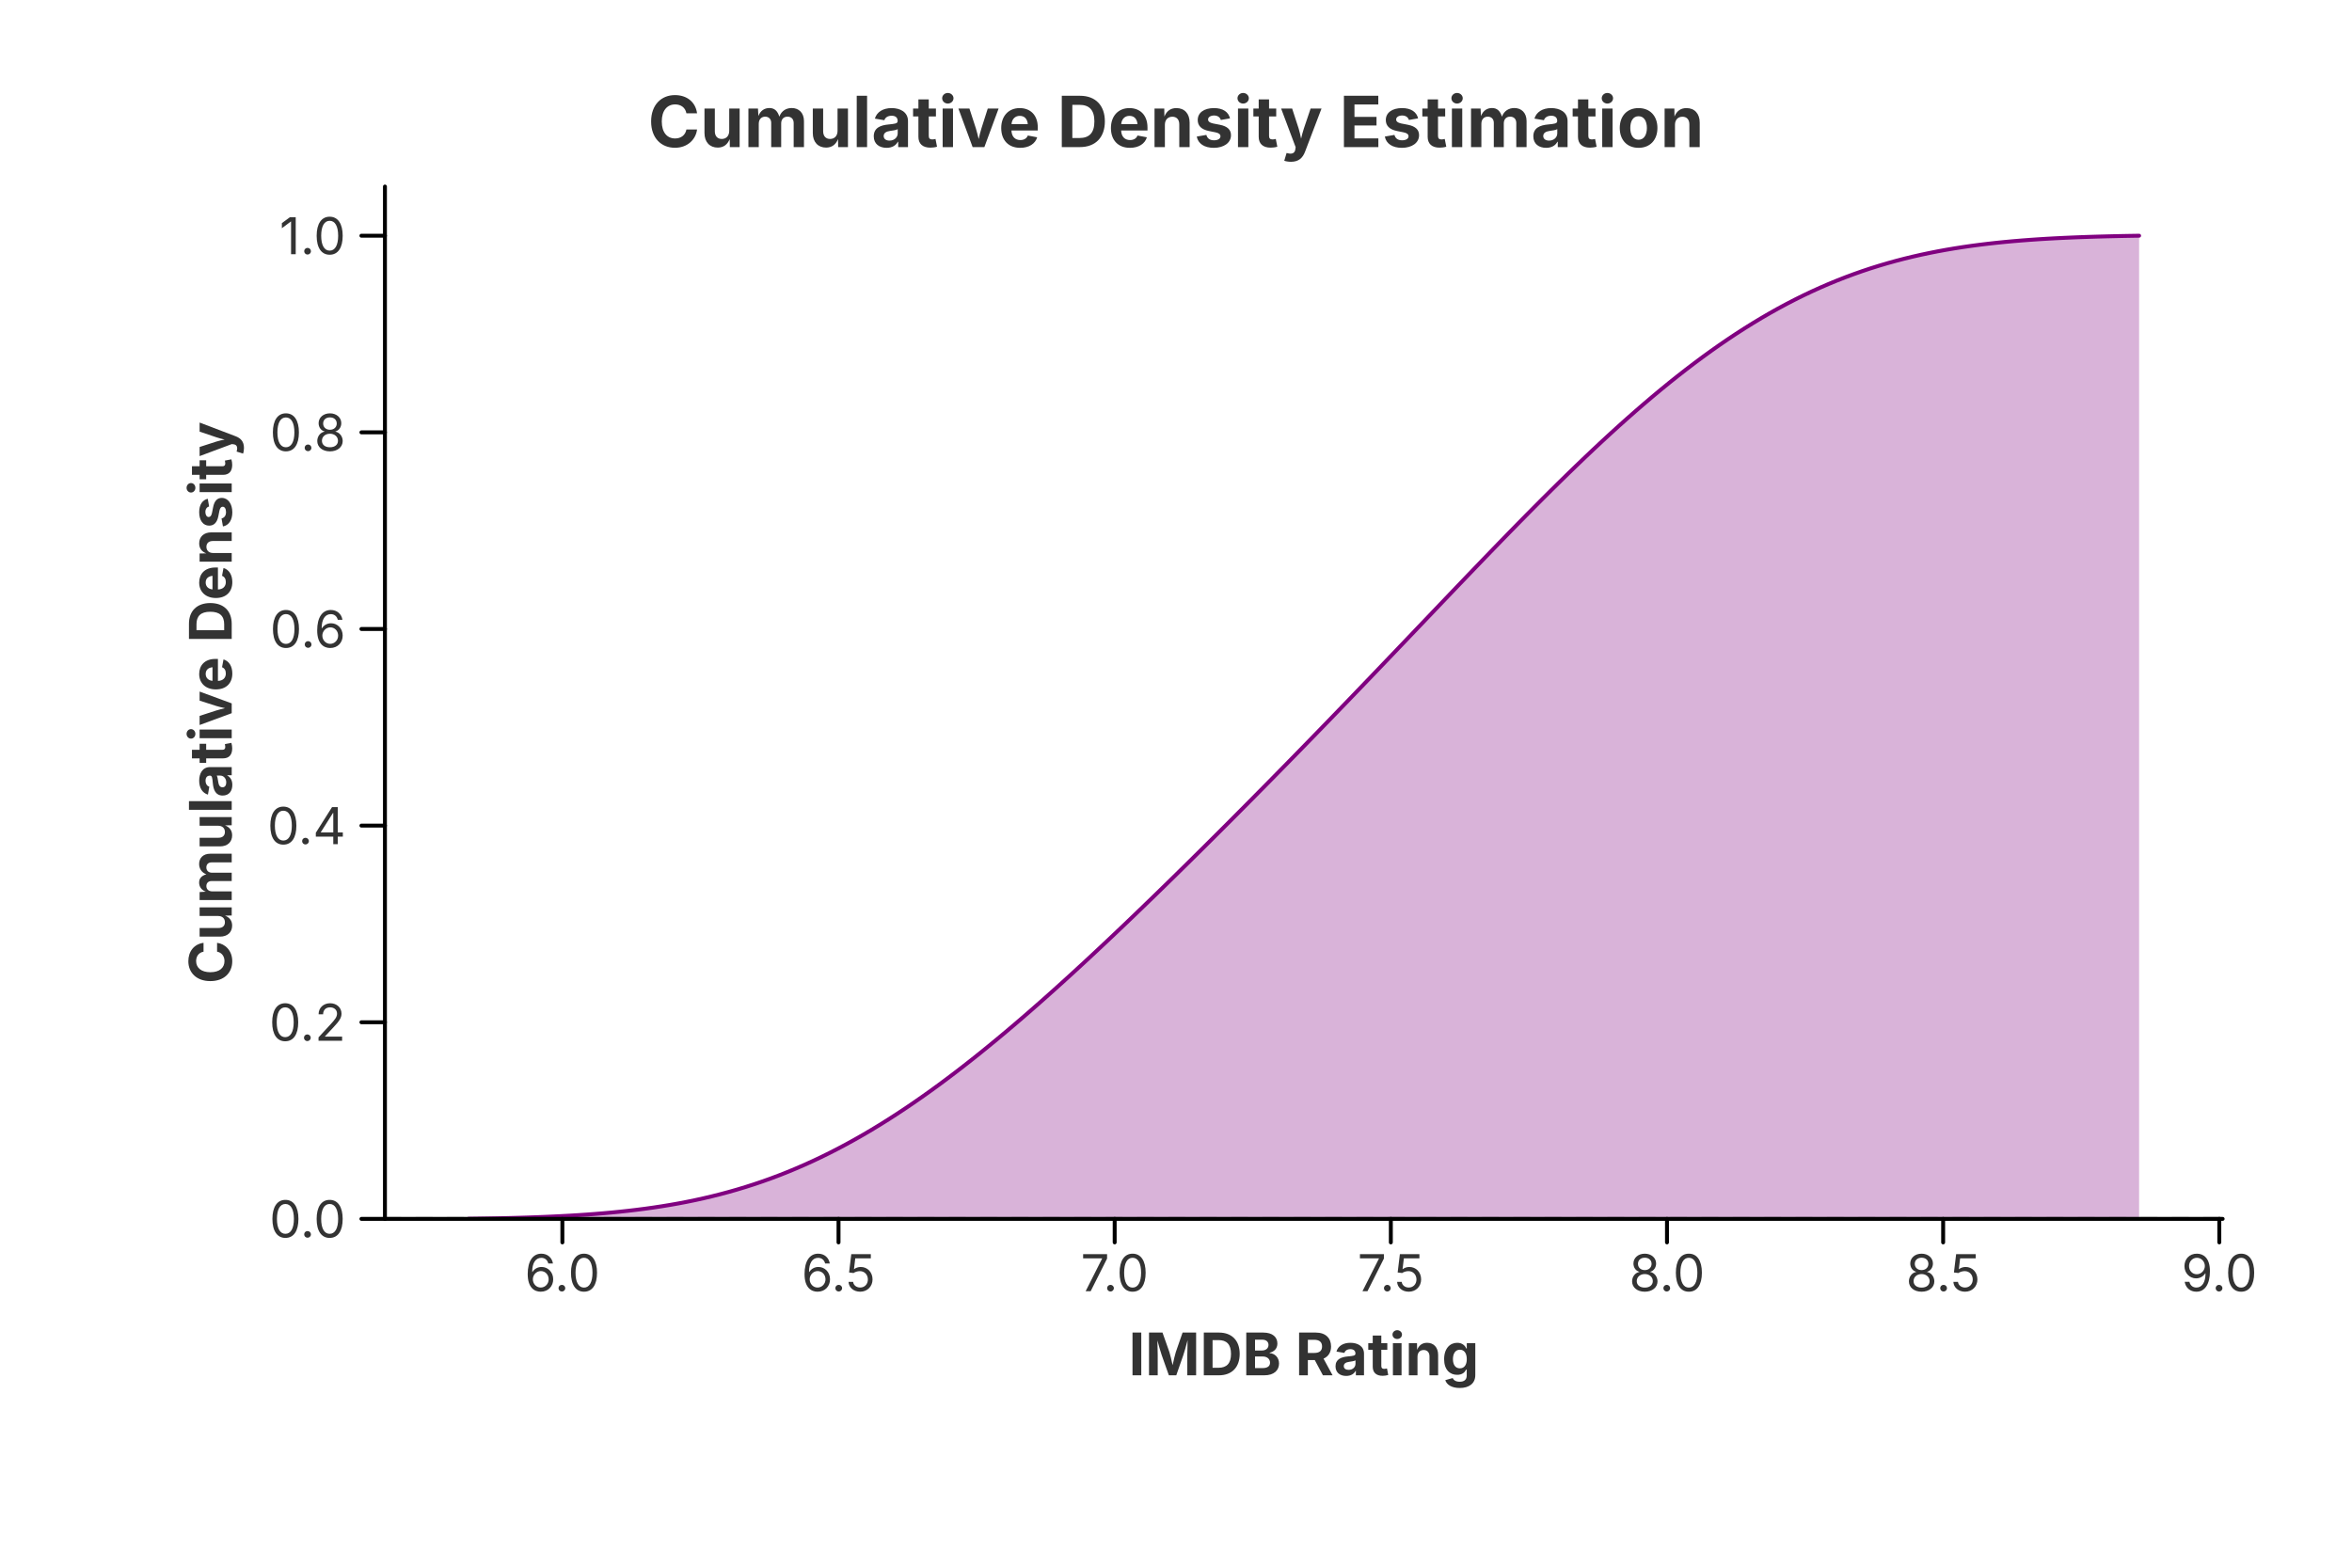
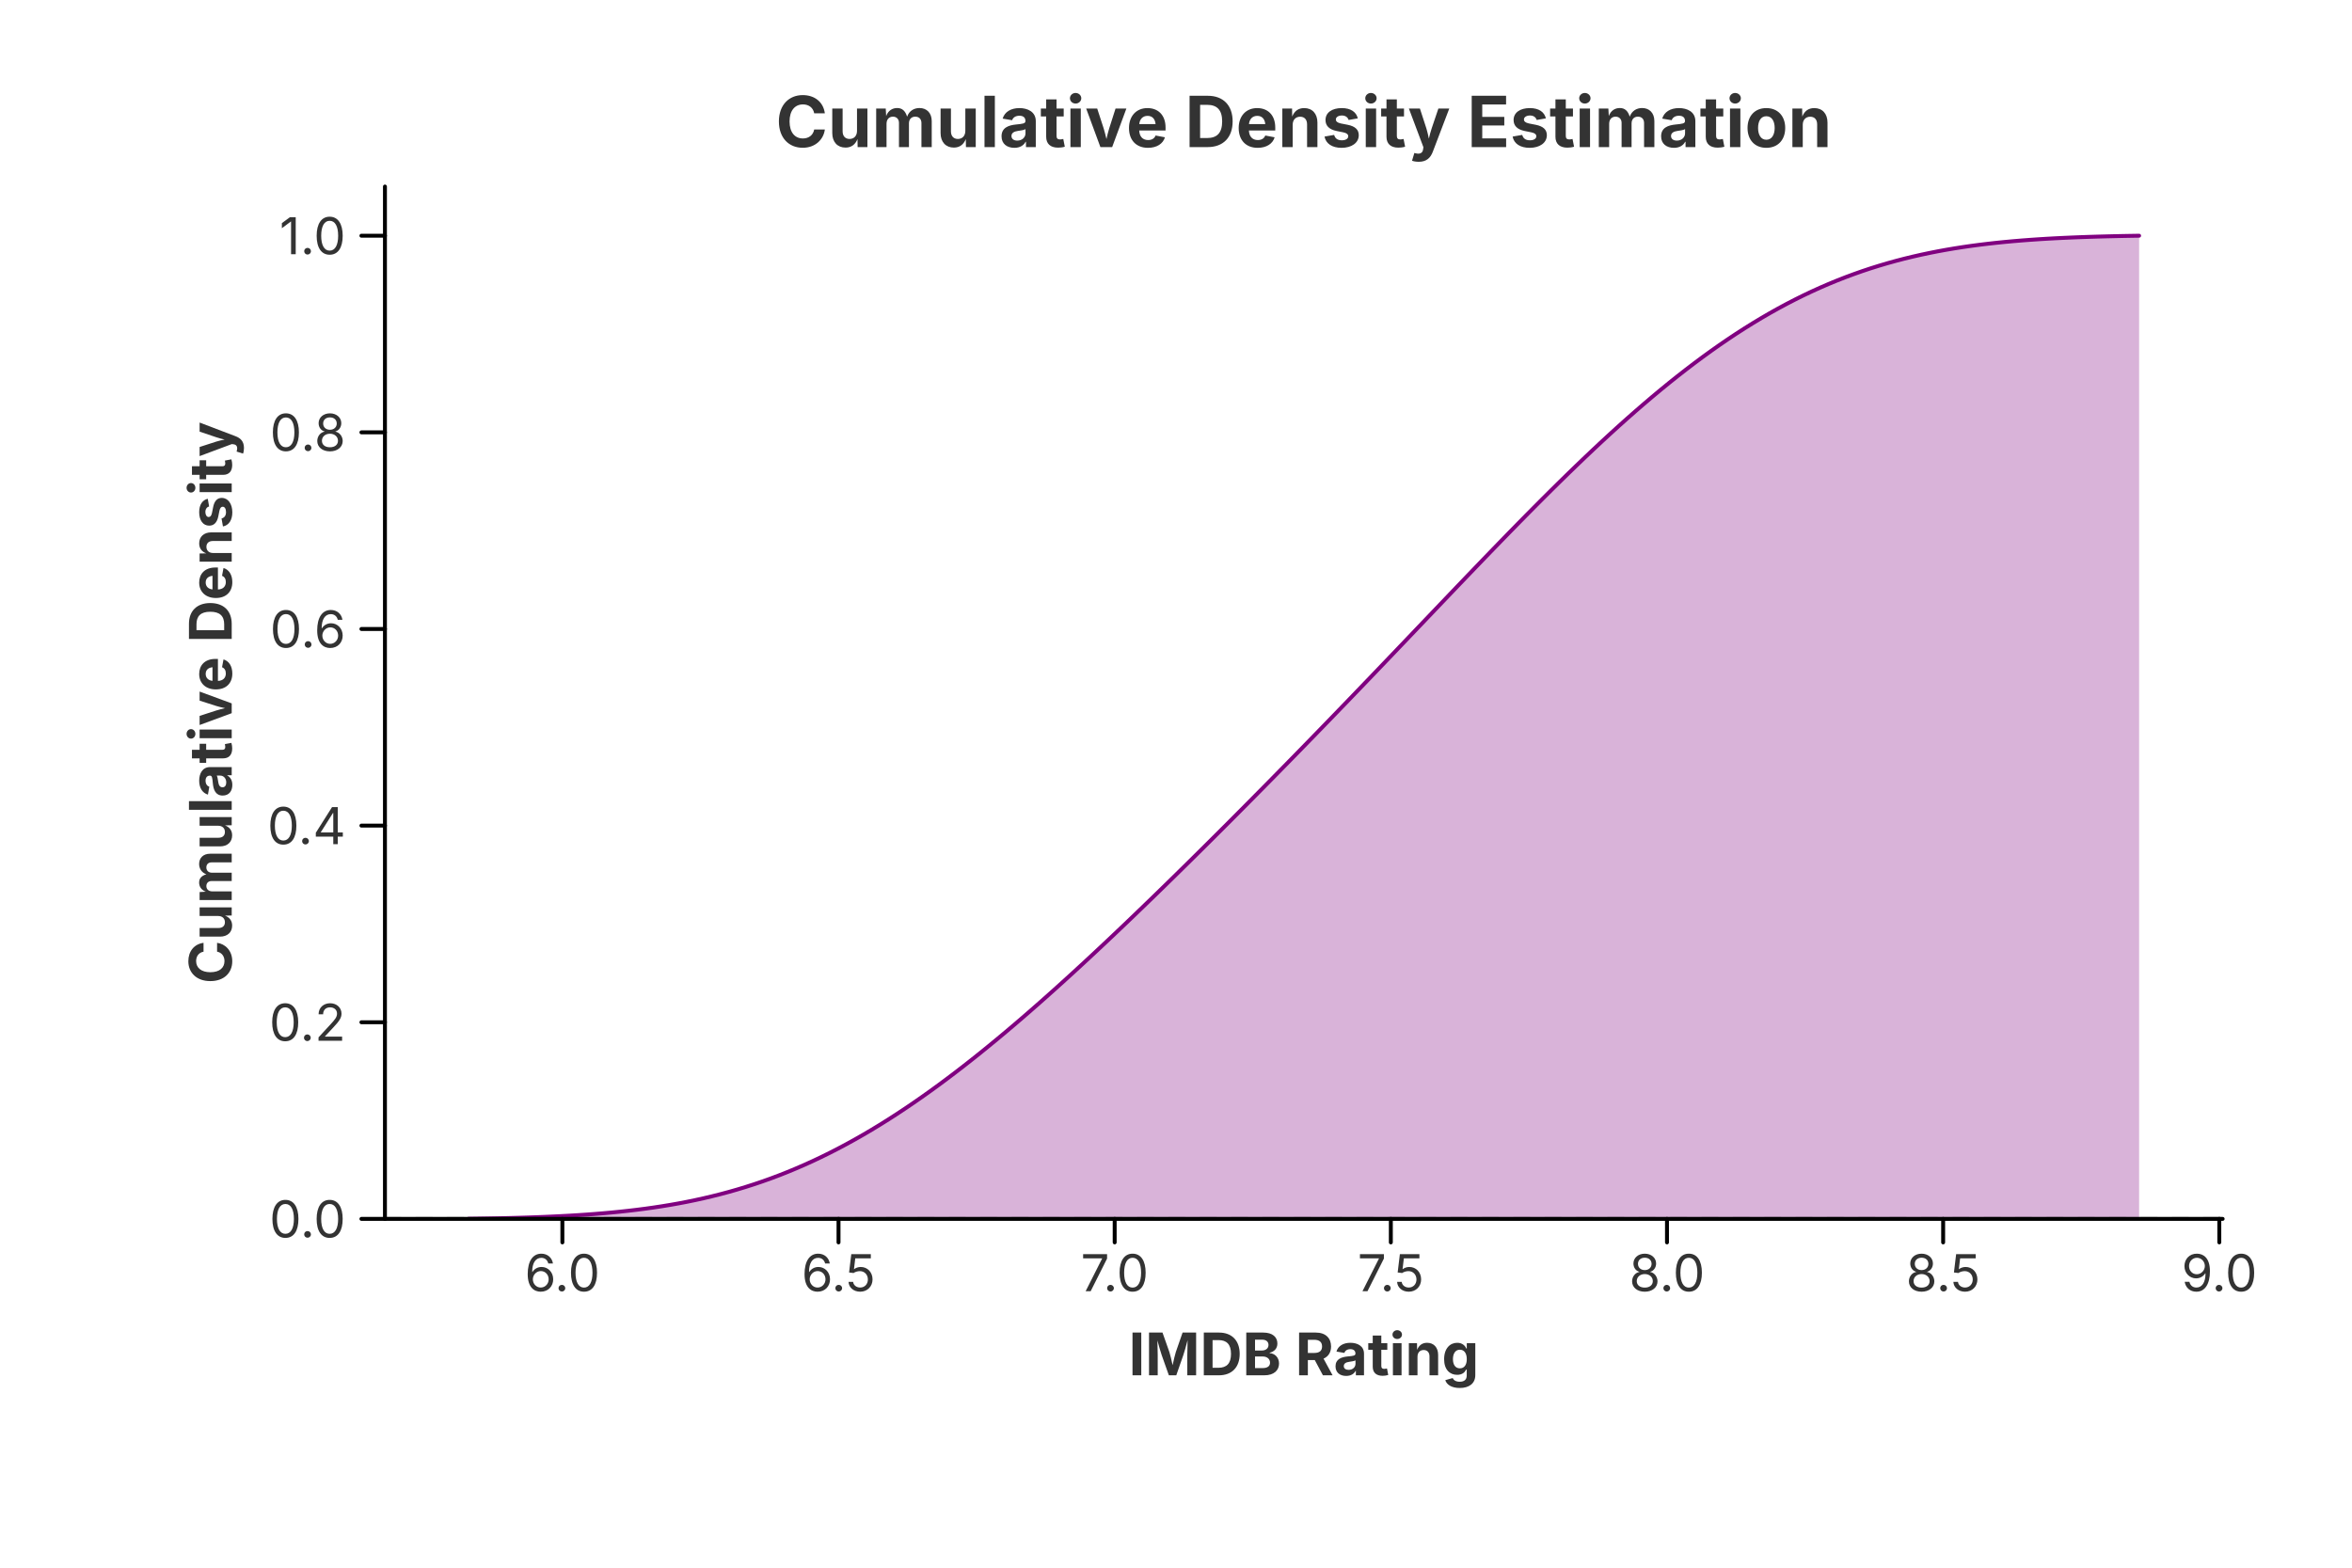
<svg xmlns="http://www.w3.org/2000/svg" width="600" height="400" viewBox="0 0 600 400">
  <rect x="0.000" y="0.000" width="600.000" height="400.000" fill="rgba(255,255,255,1.000)" stroke="none" stroke-width="0.000" fill-opacity="1.000" stroke-opacity="1.000" />
-   <text x="300.000" y="30.800" font-size="18.0" font-family="Inter, -apple-system, BlinkMacSystemFont, 'Segoe UI', Roboto, Helvetica, Arial, 'PingFang SC', 'Microsoft YaHei', Ubuntu, Cantarell, 'Noto Sans', sans-serif" fill="rgba(51,51,51,1.000)" fill-opacity="1.000" text-anchor="middle" font-weight="bold" dominant-baseline="middle" transform="rotate(0 300.000 30.800)">Cumulative Density Estimation</text>
+   <text x="332.600" y="30.800" font-size="18.0" font-family="Inter, -apple-system, BlinkMacSystemFont, 'Segoe UI', Roboto, Helvetica, Arial, 'PingFang SC', 'Microsoft YaHei', Ubuntu, Cantarell, 'Noto Sans', sans-serif" fill="rgba(51,51,51,1.000)" fill-opacity="1.000" text-anchor="middle" font-weight="bold" dominant-baseline="middle" transform="rotate(0 332.600 30.800)">Cumulative Density Estimation</text>
  <defs>
    <clipPath id="plot-clip-area-0">
      <rect x="98.200" y="47.600" width="468.800" height="263.400" />
    </clipPath>
  </defs>
  <g clip-path="url(#plot-clip-area-0)">
    <path d="M 98.200 311.000 L 567.000 311.000" fill="none" stroke="rgba(136,136,136,1.000)" stroke-width="1.000" stroke-opacity="0.500" stroke-linejoin="round" stroke-linecap="round" stroke-dasharray="4,4" />
    <path d="M 119.509 310.974 L 121.651 310.943 L 123.792 310.909 L 125.934 310.869 L 128.076 310.824 L 130.217 310.773 L 132.359 310.715 L 134.500 310.650 L 136.642 310.576 L 138.784 310.493 L 140.925 310.400 L 143.067 310.296 L 145.209 310.180 L 147.350 310.052 L 149.492 309.909 L 151.633 309.751 L 153.775 309.577 L 155.917 309.385 L 158.058 309.174 L 160.200 308.943 L 162.341 308.691 L 164.483 308.416 L 166.625 308.117 L 168.766 307.792 L 170.908 307.441 L 173.050 307.062 L 175.191 306.653 L 177.333 306.214 L 179.474 305.743 L 181.616 305.239 L 183.758 304.700 L 185.899 304.126 L 188.041 303.516 L 190.182 302.868 L 192.324 302.182 L 194.466 301.457 L 196.607 300.693 L 198.749 299.887 L 200.891 299.041 L 203.032 298.154 L 205.174 297.225 L 207.315 296.255 L 209.457 295.242 L 211.599 294.188 L 213.740 293.091 L 215.882 291.953 L 218.023 290.774 L 220.165 289.554 L 222.307 288.294 L 224.448 286.994 L 226.590 285.655 L 228.732 284.277 L 230.873 282.862 L 233.015 281.410 L 235.156 279.922 L 237.298 278.400 L 239.440 276.843 L 241.581 275.254 L 243.723 273.633 L 245.865 271.981 L 248.006 270.300 L 250.148 268.590 L 252.289 266.853 L 254.431 265.090 L 256.573 263.301 L 258.714 261.489 L 260.856 259.653 L 262.997 257.796 L 265.139 255.918 L 267.281 254.019 L 269.422 252.102 L 271.564 250.168 L 273.706 248.216 L 275.847 246.248 L 277.989 244.265 L 280.130 242.267 L 282.272 240.256 L 284.414 238.232 L 286.555 236.197 L 288.697 234.149 L 290.838 232.091 L 292.980 230.023 L 295.122 227.946 L 297.263 225.859 L 299.405 223.764 L 301.547 221.660 L 303.688 219.549 L 305.830 217.430 L 307.971 215.305 L 310.113 213.172 L 312.255 211.033 L 314.396 208.888 L 316.538 206.737 L 318.679 204.579 L 320.821 202.416 L 322.963 200.247 L 325.104 198.073 L 327.246 195.892 L 329.388 193.707 L 331.529 191.516 L 333.671 189.319 L 335.812 187.118 L 337.954 184.911 L 340.096 182.700 L 342.237 180.483 L 344.379 178.263 L 346.520 176.037 L 348.662 173.808 L 350.804 171.575 L 352.945 169.339 L 355.087 167.099 L 357.229 164.858 L 359.370 162.614 L 361.512 160.369 L 363.653 158.124 L 365.795 155.879 L 367.937 153.635 L 370.078 151.392 L 372.220 149.152 L 374.362 146.917 L 376.503 144.686 L 378.645 142.460 L 380.786 140.242 L 382.928 138.033 L 385.070 135.832 L 387.211 133.643 L 389.353 131.466 L 391.494 129.303 L 393.636 127.155 L 395.778 125.023 L 397.919 122.909 L 400.061 120.814 L 402.203 118.741 L 404.344 116.690 L 406.486 114.662 L 408.627 112.660 L 410.769 110.685 L 412.911 108.738 L 415.052 106.821 L 417.194 104.935 L 419.336 103.081 L 421.477 101.261 L 423.619 99.475 L 425.760 97.726 L 427.902 96.015 L 430.044 94.341 L 432.185 92.708 L 434.327 91.114 L 436.468 89.562 L 438.610 88.052 L 440.752 86.585 L 442.893 85.162 L 445.035 83.782 L 447.176 82.448 L 449.318 81.158 L 451.460 79.913 L 453.601 78.714 L 455.743 77.561 L 457.885 76.453 L 460.026 75.390 L 462.168 74.373 L 464.309 73.401 L 466.451 72.473 L 468.593 71.590 L 470.734 70.750 L 472.876 69.953 L 475.018 69.198 L 477.159 68.484 L 479.301 67.811 L 481.442 67.177 L 483.584 66.581 L 485.726 66.022 L 487.867 65.499 L 490.009 65.011 L 492.150 64.556 L 494.292 64.133 L 496.434 63.741 L 498.575 63.378 L 500.717 63.042 L 502.859 62.734 L 505.000 62.450 L 507.142 62.190 L 509.283 61.952 L 511.425 61.735 L 513.567 61.538 L 515.708 61.359 L 517.850 61.197 L 519.992 61.050 L 522.133 60.918 L 524.275 60.800 L 526.416 60.694 L 528.558 60.599 L 530.700 60.515 L 532.841 60.440 L 534.983 60.373 L 537.124 60.315 L 539.266 60.263 L 541.408 60.217 L 543.549 60.178 L 545.691 60.143 L 545.691 311.000 L 543.549 311.000 L 541.408 311.000 L 539.266 311.000 L 537.124 311.000 L 534.983 311.000 L 532.841 311.000 L 530.700 311.000 L 528.558 311.000 L 526.416 311.000 L 524.275 311.000 L 522.133 311.000 L 519.992 311.000 L 517.850 311.000 L 515.708 311.000 L 513.567 311.000 L 511.425 311.000 L 509.283 311.000 L 507.142 311.000 L 505.000 311.000 L 502.859 311.000 L 500.717 311.000 L 498.575 311.000 L 496.434 311.000 L 494.292 311.000 L 492.150 311.000 L 490.009 311.000 L 487.867 311.000 L 485.726 311.000 L 483.584 311.000 L 481.442 311.000 L 479.301 311.000 L 477.159 311.000 L 475.018 311.000 L 472.876 311.000 L 470.734 311.000 L 468.593 311.000 L 466.451 311.000 L 464.309 311.000 L 462.168 311.000 L 460.026 311.000 L 457.885 311.000 L 455.743 311.000 L 453.601 311.000 L 451.460 311.000 L 449.318 311.000 L 447.176 311.000 L 445.035 311.000 L 442.893 311.000 L 440.752 311.000 L 438.610 311.000 L 436.468 311.000 L 434.327 311.000 L 432.185 311.000 L 430.044 311.000 L 427.902 311.000 L 425.760 311.000 L 423.619 311.000 L 421.477 311.000 L 419.336 311.000 L 417.194 311.000 L 415.052 311.000 L 412.911 311.000 L 410.769 311.000 L 408.627 311.000 L 406.486 311.000 L 404.344 311.000 L 402.203 311.000 L 400.061 311.000 L 397.919 311.000 L 395.778 311.000 L 393.636 311.000 L 391.494 311.000 L 389.353 311.000 L 387.211 311.000 L 385.070 311.000 L 382.928 311.000 L 380.786 311.000 L 378.645 311.000 L 376.503 311.000 L 374.362 311.000 L 372.220 311.000 L 370.078 311.000 L 367.937 311.000 L 365.795 311.000 L 363.653 311.000 L 361.512 311.000 L 359.370 311.000 L 357.229 311.000 L 355.087 311.000 L 352.945 311.000 L 350.804 311.000 L 348.662 311.000 L 346.520 311.000 L 344.379 311.000 L 342.237 311.000 L 340.096 311.000 L 337.954 311.000 L 335.812 311.000 L 333.671 311.000 L 331.529 311.000 L 329.388 311.000 L 327.246 311.000 L 325.104 311.000 L 322.963 311.000 L 320.821 311.000 L 318.679 311.000 L 316.538 311.000 L 314.396 311.000 L 312.255 311.000 L 310.113 311.000 L 307.971 311.000 L 305.830 311.000 L 303.688 311.000 L 301.547 311.000 L 299.405 311.000 L 297.263 311.000 L 295.122 311.000 L 292.980 311.000 L 290.838 311.000 L 288.697 311.000 L 286.555 311.000 L 284.414 311.000 L 282.272 311.000 L 280.130 311.000 L 277.989 311.000 L 275.847 311.000 L 273.706 311.000 L 271.564 311.000 L 269.422 311.000 L 267.281 311.000 L 265.139 311.000 L 262.997 311.000 L 260.856 311.000 L 258.714 311.000 L 256.573 311.000 L 254.431 311.000 L 252.289 311.000 L 250.148 311.000 L 248.006 311.000 L 245.865 311.000 L 243.723 311.000 L 241.581 311.000 L 239.440 311.000 L 237.298 311.000 L 235.156 311.000 L 233.015 311.000 L 230.873 311.000 L 228.732 311.000 L 226.590 311.000 L 224.448 311.000 L 222.307 311.000 L 220.165 311.000 L 218.023 311.000 L 215.882 311.000 L 213.740 311.000 L 211.599 311.000 L 209.457 311.000 L 207.315 311.000 L 205.174 311.000 L 203.032 311.000 L 200.891 311.000 L 198.749 311.000 L 196.607 311.000 L 194.466 311.000 L 192.324 311.000 L 190.182 311.000 L 188.041 311.000 L 185.899 311.000 L 183.758 311.000 L 181.616 311.000 L 179.474 311.000 L 177.333 311.000 L 175.191 311.000 L 173.050 311.000 L 170.908 311.000 L 168.766 311.000 L 166.625 311.000 L 164.483 311.000 L 162.341 311.000 L 160.200 311.000 L 158.058 311.000 L 155.917 311.000 L 153.775 311.000 L 151.633 311.000 L 149.492 311.000 L 147.350 311.000 L 145.209 311.000 L 143.067 311.000 L 140.925 311.000 L 138.784 311.000 L 136.642 311.000 L 134.500 311.000 L 132.359 311.000 L 130.217 311.000 L 128.076 311.000 L 125.934 311.000 L 123.792 311.000 L 121.651 311.000 L 119.509 311.000 Z" fill="rgba(128,0,128,1.000)" fill-opacity="0.300" stroke="none" />
    <path d="M 119.509 310.974 L 121.651 310.943 L 123.792 310.909 L 125.934 310.869 L 128.076 310.824 L 130.217 310.773 L 132.359 310.715 L 134.500 310.650 L 136.642 310.576 L 138.784 310.493 L 140.925 310.400 L 143.067 310.296 L 145.209 310.180 L 147.350 310.052 L 149.492 309.909 L 151.633 309.751 L 153.775 309.577 L 155.917 309.385 L 158.058 309.174 L 160.200 308.943 L 162.341 308.691 L 164.483 308.416 L 166.625 308.117 L 168.766 307.792 L 170.908 307.441 L 173.050 307.062 L 175.191 306.653 L 177.333 306.214 L 179.474 305.743 L 181.616 305.239 L 183.758 304.700 L 185.899 304.126 L 188.041 303.516 L 190.182 302.868 L 192.324 302.182 L 194.466 301.457 L 196.607 300.693 L 198.749 299.887 L 200.891 299.041 L 203.032 298.154 L 205.174 297.225 L 207.315 296.255 L 209.457 295.242 L 211.599 294.188 L 213.740 293.091 L 215.882 291.953 L 218.023 290.774 L 220.165 289.554 L 222.307 288.294 L 224.448 286.994 L 226.590 285.655 L 228.732 284.277 L 230.873 282.862 L 233.015 281.410 L 235.156 279.922 L 237.298 278.400 L 239.440 276.843 L 241.581 275.254 L 243.723 273.633 L 245.865 271.981 L 248.006 270.300 L 250.148 268.590 L 252.289 266.853 L 254.431 265.090 L 256.573 263.301 L 258.714 261.489 L 260.856 259.653 L 262.997 257.796 L 265.139 255.918 L 267.281 254.019 L 269.422 252.102 L 271.564 250.168 L 273.706 248.216 L 275.847 246.248 L 277.989 244.265 L 280.130 242.267 L 282.272 240.256 L 284.414 238.232 L 286.555 236.197 L 288.697 234.149 L 290.838 232.091 L 292.980 230.023 L 295.122 227.946 L 297.263 225.859 L 299.405 223.764 L 301.547 221.660 L 303.688 219.549 L 305.830 217.430 L 307.971 215.305 L 310.113 213.172 L 312.255 211.033 L 314.396 208.888 L 316.538 206.737 L 318.679 204.579 L 320.821 202.416 L 322.963 200.247 L 325.104 198.073 L 327.246 195.892 L 329.388 193.707 L 331.529 191.516 L 333.671 189.319 L 335.812 187.118 L 337.954 184.911 L 340.096 182.700 L 342.237 180.483 L 344.379 178.263 L 346.520 176.037 L 348.662 173.808 L 350.804 171.575 L 352.945 169.339 L 355.087 167.099 L 357.229 164.858 L 359.370 162.614 L 361.512 160.369 L 363.653 158.124 L 365.795 155.879 L 367.937 153.635 L 370.078 151.392 L 372.220 149.152 L 374.362 146.917 L 376.503 144.686 L 378.645 142.460 L 380.786 140.242 L 382.928 138.033 L 385.070 135.832 L 387.211 133.643 L 389.353 131.466 L 391.494 129.303 L 393.636 127.155 L 395.778 125.023 L 397.919 122.909 L 400.061 120.814 L 402.203 118.741 L 404.344 116.690 L 406.486 114.662 L 408.627 112.660 L 410.769 110.685 L 412.911 108.738 L 415.052 106.821 L 417.194 104.935 L 419.336 103.081 L 421.477 101.261 L 423.619 99.475 L 425.760 97.726 L 427.902 96.015 L 430.044 94.341 L 432.185 92.708 L 434.327 91.114 L 436.468 89.562 L 438.610 88.052 L 440.752 86.585 L 442.893 85.162 L 445.035 83.782 L 447.176 82.448 L 449.318 81.158 L 451.460 79.913 L 453.601 78.714 L 455.743 77.561 L 457.885 76.453 L 460.026 75.390 L 462.168 74.373 L 464.309 73.401 L 466.451 72.473 L 468.593 71.590 L 470.734 70.750 L 472.876 69.953 L 475.018 69.198 L 477.159 68.484 L 479.301 67.811 L 481.442 67.177 L 483.584 66.581 L 485.726 66.022 L 487.867 65.499 L 490.009 65.011 L 492.150 64.556 L 494.292 64.133 L 496.434 63.741 L 498.575 63.378 L 500.717 63.042 L 502.859 62.734 L 505.000 62.450 L 507.142 62.190 L 509.283 61.952 L 511.425 61.735 L 513.567 61.538 L 515.708 61.359 L 517.850 61.197 L 519.992 61.050 L 522.133 60.918 L 524.275 60.800 L 526.416 60.694 L 528.558 60.599 L 530.700 60.515 L 532.841 60.440 L 534.983 60.373 L 537.124 60.315 L 539.266 60.263 L 541.408 60.217 L 543.549 60.178 L 545.691 60.143" fill="none" stroke="rgba(128,0,128,1.000)" stroke-width="1.000" stroke-opacity="1.000" stroke-linejoin="round" stroke-linecap="round" />
  </g>
  <path d="M 98.200 311.000 L 567.000 311.000" fill="none" stroke="rgba(0,0,0,1.000)" stroke-width="1.000" stroke-opacity="1.000" stroke-linejoin="round" stroke-linecap="round" />
  <path d="M 143.461 311.000 L 143.461 317.000" fill="none" stroke="rgba(0,0,0,1.000)" stroke-width="1.000" stroke-opacity="1.000" stroke-linejoin="round" stroke-linecap="round" />
  <text x="143.461" y="320.000" font-size="13.0" font-family="Inter, -apple-system, BlinkMacSystemFont, 'Segoe UI', Roboto, Helvetica, Arial, 'PingFang SC', 'Microsoft YaHei', Ubuntu, Cantarell, 'Noto Sans', sans-serif" fill="rgba(51,51,51,1.000)" fill-opacity="1.000" text-anchor="middle" font-weight="normal" dominant-baseline="hanging" transform="rotate(0 143.461 320.000)">6.0</text>
  <path d="M 213.909 311.000 L 213.909 317.000" fill="none" stroke="rgba(0,0,0,1.000)" stroke-width="1.000" stroke-opacity="1.000" stroke-linejoin="round" stroke-linecap="round" />
  <text x="213.909" y="320.000" font-size="13.0" font-family="Inter, -apple-system, BlinkMacSystemFont, 'Segoe UI', Roboto, Helvetica, Arial, 'PingFang SC', 'Microsoft YaHei', Ubuntu, Cantarell, 'Noto Sans', sans-serif" fill="rgba(51,51,51,1.000)" fill-opacity="1.000" text-anchor="middle" font-weight="normal" dominant-baseline="hanging" transform="rotate(0 213.909 320.000)">6.5</text>
  <path d="M 284.357 311.000 L 284.357 317.000" fill="none" stroke="rgba(0,0,0,1.000)" stroke-width="1.000" stroke-opacity="1.000" stroke-linejoin="round" stroke-linecap="round" />
  <text x="284.357" y="320.000" font-size="13.0" font-family="Inter, -apple-system, BlinkMacSystemFont, 'Segoe UI', Roboto, Helvetica, Arial, 'PingFang SC', 'Microsoft YaHei', Ubuntu, Cantarell, 'Noto Sans', sans-serif" fill="rgba(51,51,51,1.000)" fill-opacity="1.000" text-anchor="middle" font-weight="normal" dominant-baseline="hanging" transform="rotate(0 284.357 320.000)">7.0</text>
  <path d="M 354.805 311.000 L 354.805 317.000" fill="none" stroke="rgba(0,0,0,1.000)" stroke-width="1.000" stroke-opacity="1.000" stroke-linejoin="round" stroke-linecap="round" />
  <text x="354.805" y="320.000" font-size="13.0" font-family="Inter, -apple-system, BlinkMacSystemFont, 'Segoe UI', Roboto, Helvetica, Arial, 'PingFang SC', 'Microsoft YaHei', Ubuntu, Cantarell, 'Noto Sans', sans-serif" fill="rgba(51,51,51,1.000)" fill-opacity="1.000" text-anchor="middle" font-weight="normal" dominant-baseline="hanging" transform="rotate(0 354.805 320.000)">7.5</text>
  <path d="M 425.253 311.000 L 425.253 317.000" fill="none" stroke="rgba(0,0,0,1.000)" stroke-width="1.000" stroke-opacity="1.000" stroke-linejoin="round" stroke-linecap="round" />
  <text x="425.253" y="320.000" font-size="13.0" font-family="Inter, -apple-system, BlinkMacSystemFont, 'Segoe UI', Roboto, Helvetica, Arial, 'PingFang SC', 'Microsoft YaHei', Ubuntu, Cantarell, 'Noto Sans', sans-serif" fill="rgba(51,51,51,1.000)" fill-opacity="1.000" text-anchor="middle" font-weight="normal" dominant-baseline="hanging" transform="rotate(0 425.253 320.000)">8.0</text>
  <path d="M 495.701 311.000 L 495.701 317.000" fill="none" stroke="rgba(0,0,0,1.000)" stroke-width="1.000" stroke-opacity="1.000" stroke-linejoin="round" stroke-linecap="round" />
  <text x="495.701" y="320.000" font-size="13.0" font-family="Inter, -apple-system, BlinkMacSystemFont, 'Segoe UI', Roboto, Helvetica, Arial, 'PingFang SC', 'Microsoft YaHei', Ubuntu, Cantarell, 'Noto Sans', sans-serif" fill="rgba(51,51,51,1.000)" fill-opacity="1.000" text-anchor="middle" font-weight="normal" dominant-baseline="hanging" transform="rotate(0 495.701 320.000)">8.5</text>
  <path d="M 566.149 311.000 L 566.149 317.000" fill="none" stroke="rgba(0,0,0,1.000)" stroke-width="1.000" stroke-opacity="1.000" stroke-linejoin="round" stroke-linecap="round" />
  <text x="566.149" y="320.000" font-size="13.0" font-family="Inter, -apple-system, BlinkMacSystemFont, 'Segoe UI', Roboto, Helvetica, Arial, 'PingFang SC', 'Microsoft YaHei', Ubuntu, Cantarell, 'Noto Sans', sans-serif" fill="rgba(51,51,51,1.000)" fill-opacity="1.000" text-anchor="middle" font-weight="normal" dominant-baseline="hanging" transform="rotate(0 566.149 320.000)">9.0</text>
  <text x="332.600" y="340.000" font-size="15.0" font-family="Inter, -apple-system, BlinkMacSystemFont, 'Segoe UI', Roboto, Helvetica, Arial, 'PingFang SC', 'Microsoft YaHei', Ubuntu, Cantarell, 'Noto Sans', sans-serif" fill="rgba(51,51,51,1.000)" fill-opacity="1.000" text-anchor="middle" font-weight="bold" dominant-baseline="hanging" transform="rotate(0 332.600 340.000)">IMDB Rating</text>
  <path d="M 98.200 47.600 L 98.200 311.000" fill="none" stroke="rgba(0,0,0,1.000)" stroke-width="1.000" stroke-opacity="1.000" stroke-linejoin="round" stroke-linecap="round" />
  <path d="M 98.200 311.000 L 92.200 311.000" fill="none" stroke="rgba(0,0,0,1.000)" stroke-width="1.000" stroke-opacity="1.000" stroke-linejoin="round" stroke-linecap="round" />
  <text x="88.200" y="311.000" font-size="13.0" font-family="Inter, -apple-system, BlinkMacSystemFont, 'Segoe UI', Roboto, Helvetica, Arial, 'PingFang SC', 'Microsoft YaHei', Ubuntu, Cantarell, 'Noto Sans', sans-serif" fill="rgba(51,51,51,1.000)" fill-opacity="1.000" text-anchor="end" font-weight="normal" dominant-baseline="central" transform="rotate(0 88.200 311.000)">0.0</text>
  <path d="M 98.200 260.829 L 92.200 260.829" fill="none" stroke="rgba(0,0,0,1.000)" stroke-width="1.000" stroke-opacity="1.000" stroke-linejoin="round" stroke-linecap="round" />
  <text x="88.200" y="260.829" font-size="13.0" font-family="Inter, -apple-system, BlinkMacSystemFont, 'Segoe UI', Roboto, Helvetica, Arial, 'PingFang SC', 'Microsoft YaHei', Ubuntu, Cantarell, 'Noto Sans', sans-serif" fill="rgba(51,51,51,1.000)" fill-opacity="1.000" text-anchor="end" font-weight="normal" dominant-baseline="central" transform="rotate(0 88.200 260.829)">0.2</text>
  <path d="M 98.200 210.657 L 92.200 210.657" fill="none" stroke="rgba(0,0,0,1.000)" stroke-width="1.000" stroke-opacity="1.000" stroke-linejoin="round" stroke-linecap="round" />
  <text x="88.200" y="210.657" font-size="13.0" font-family="Inter, -apple-system, BlinkMacSystemFont, 'Segoe UI', Roboto, Helvetica, Arial, 'PingFang SC', 'Microsoft YaHei', Ubuntu, Cantarell, 'Noto Sans', sans-serif" fill="rgba(51,51,51,1.000)" fill-opacity="1.000" text-anchor="end" font-weight="normal" dominant-baseline="central" transform="rotate(0 88.200 210.657)">0.4</text>
  <path d="M 98.200 160.486 L 92.200 160.486" fill="none" stroke="rgba(0,0,0,1.000)" stroke-width="1.000" stroke-opacity="1.000" stroke-linejoin="round" stroke-linecap="round" />
  <text x="88.200" y="160.486" font-size="13.0" font-family="Inter, -apple-system, BlinkMacSystemFont, 'Segoe UI', Roboto, Helvetica, Arial, 'PingFang SC', 'Microsoft YaHei', Ubuntu, Cantarell, 'Noto Sans', sans-serif" fill="rgba(51,51,51,1.000)" fill-opacity="1.000" text-anchor="end" font-weight="normal" dominant-baseline="central" transform="rotate(0 88.200 160.486)">0.6</text>
  <path d="M 98.200 110.314 L 92.200 110.314" fill="none" stroke="rgba(0,0,0,1.000)" stroke-width="1.000" stroke-opacity="1.000" stroke-linejoin="round" stroke-linecap="round" />
  <text x="88.200" y="110.314" font-size="13.0" font-family="Inter, -apple-system, BlinkMacSystemFont, 'Segoe UI', Roboto, Helvetica, Arial, 'PingFang SC', 'Microsoft YaHei', Ubuntu, Cantarell, 'Noto Sans', sans-serif" fill="rgba(51,51,51,1.000)" fill-opacity="1.000" text-anchor="end" font-weight="normal" dominant-baseline="central" transform="rotate(0 88.200 110.314)">0.8</text>
  <path d="M 98.200 60.143 L 92.200 60.143" fill="none" stroke="rgba(0,0,0,1.000)" stroke-width="1.000" stroke-opacity="1.000" stroke-linejoin="round" stroke-linecap="round" />
  <text x="88.200" y="60.143" font-size="13.0" font-family="Inter, -apple-system, BlinkMacSystemFont, 'Segoe UI', Roboto, Helvetica, Arial, 'PingFang SC', 'Microsoft YaHei', Ubuntu, Cantarell, 'Noto Sans', sans-serif" fill="rgba(51,51,51,1.000)" fill-opacity="1.000" text-anchor="end" font-weight="normal" dominant-baseline="central" transform="rotate(0 88.200 60.143)">1.0</text>
  <text x="53.500" y="179.300" font-size="15.0" font-family="Inter, -apple-system, BlinkMacSystemFont, 'Segoe UI', Roboto, Helvetica, Arial, 'PingFang SC', 'Microsoft YaHei', Ubuntu, Cantarell, 'Noto Sans', sans-serif" fill="rgba(51,51,51,1.000)" fill-opacity="1.000" text-anchor="middle" font-weight="bold" dominant-baseline="middle" transform="rotate(-90 53.500 179.300)">Cumulative Density</text>
</svg>
